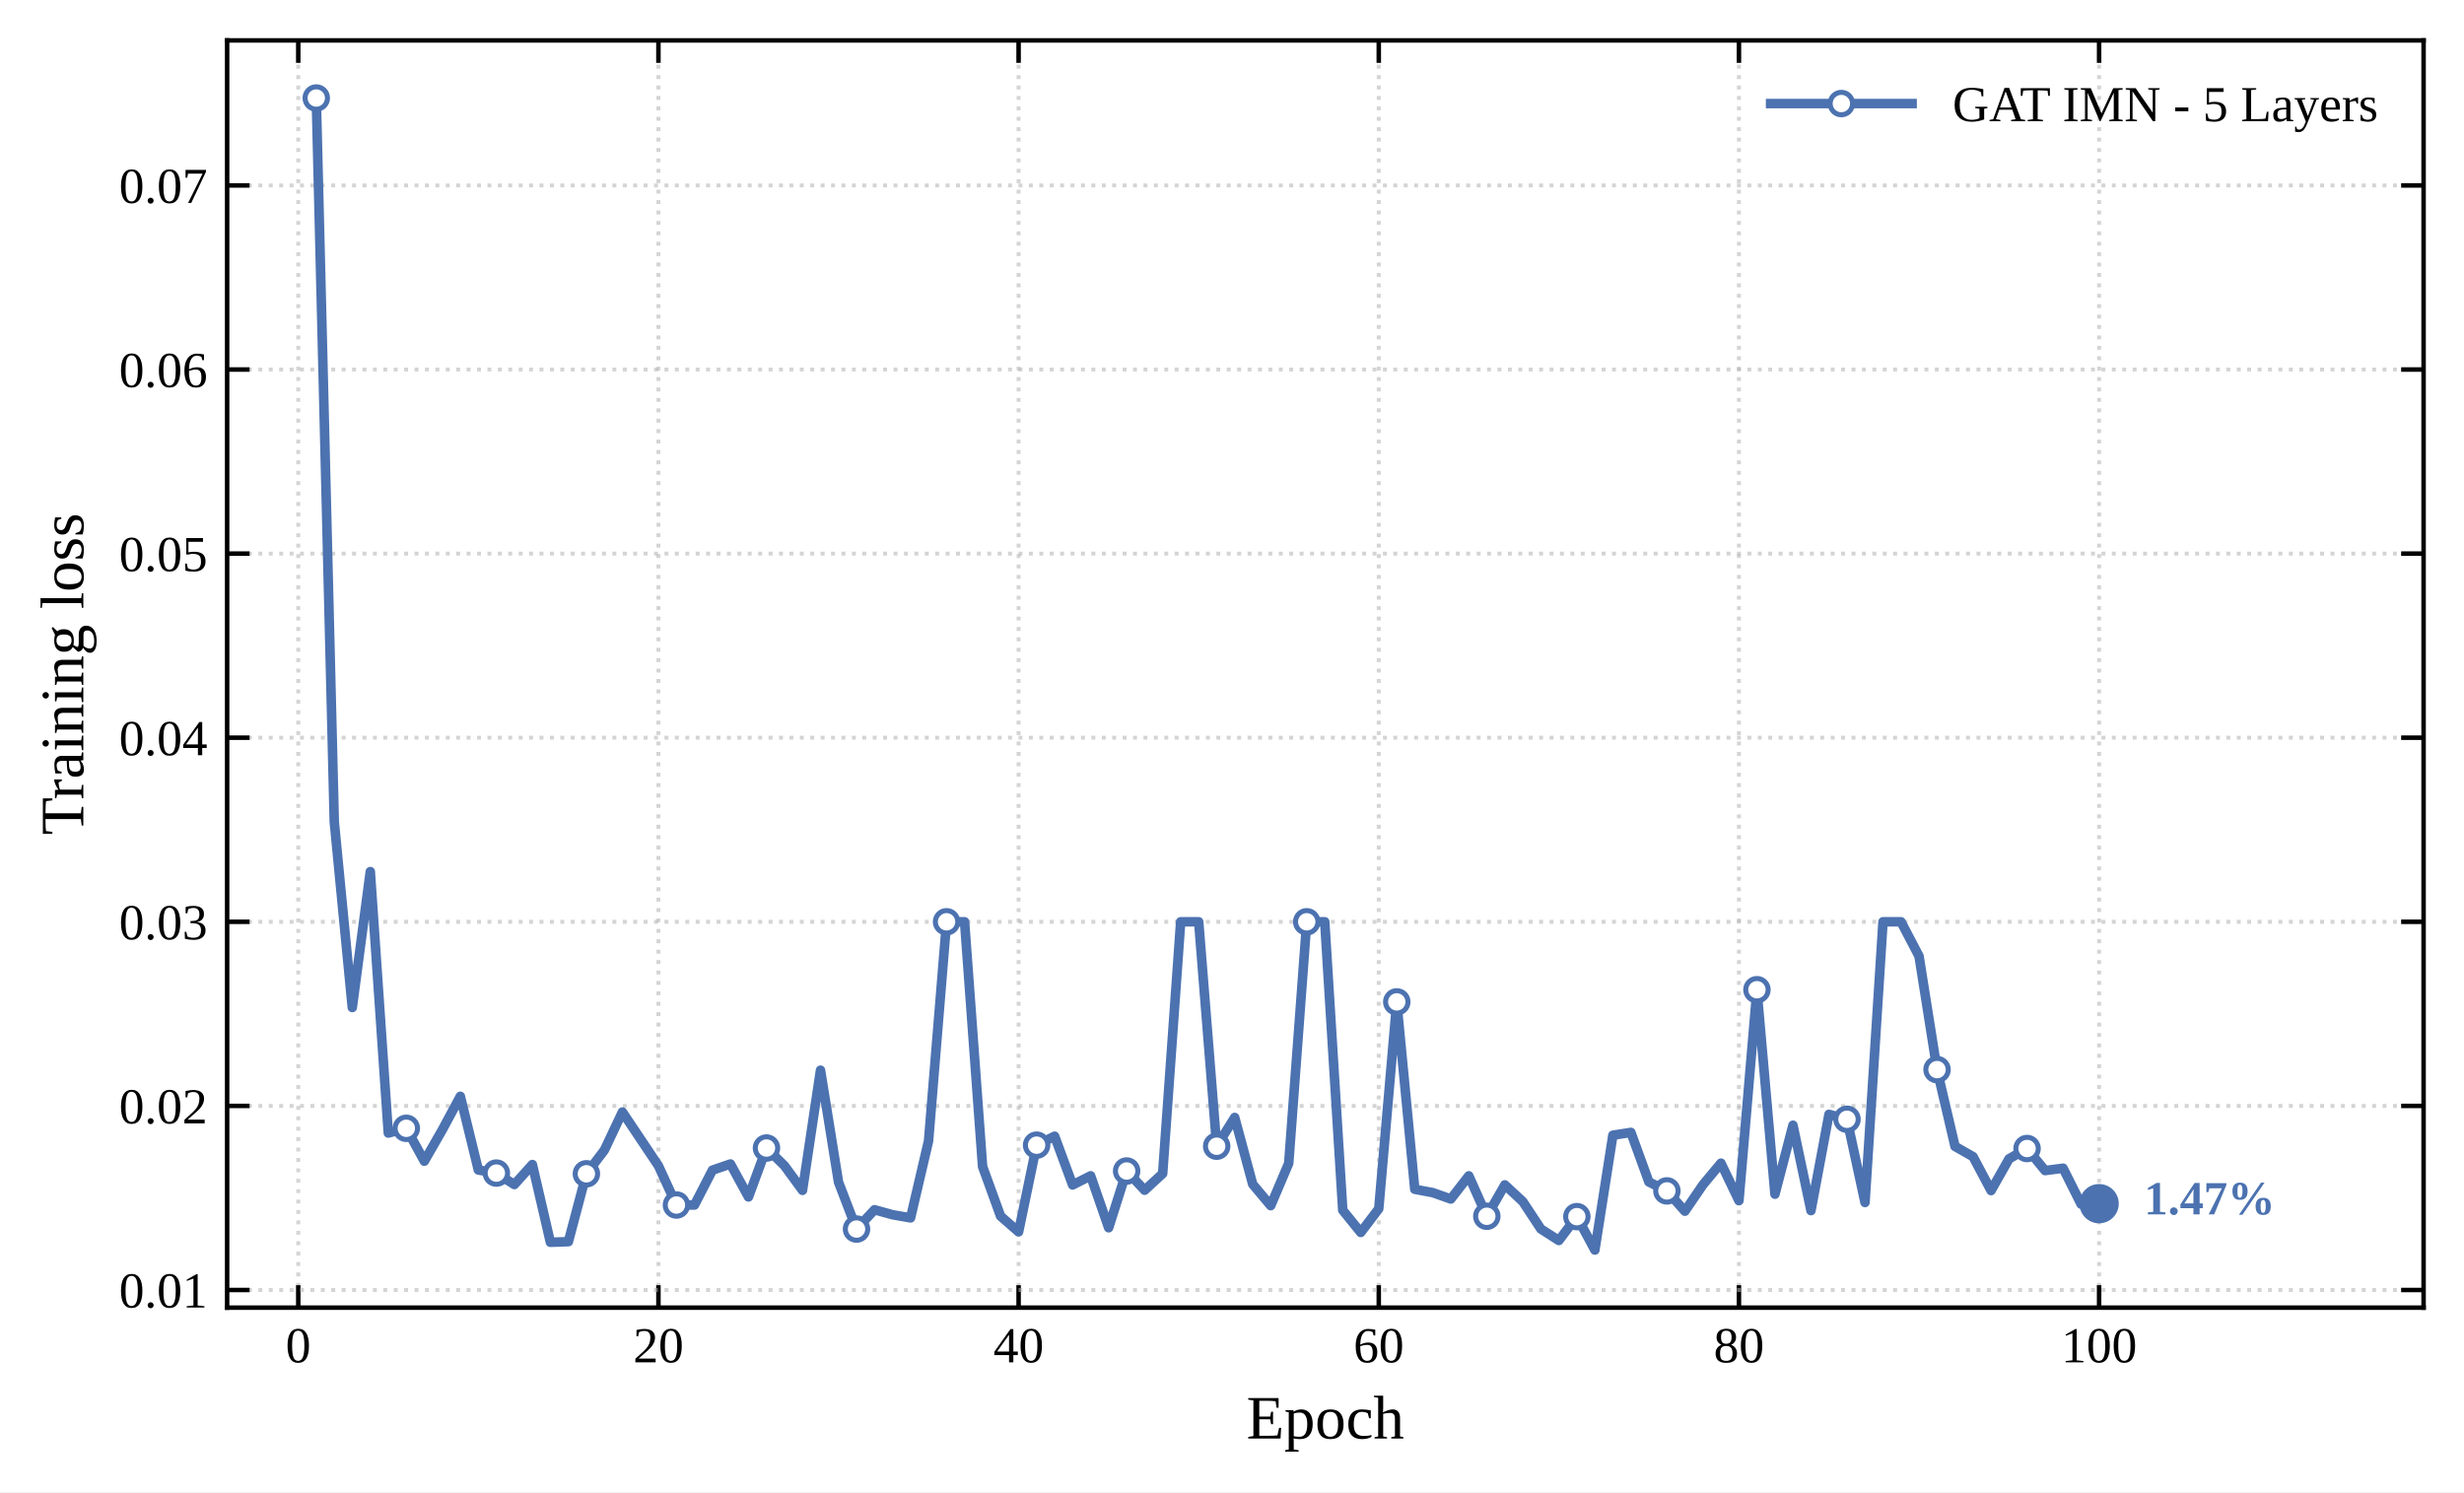
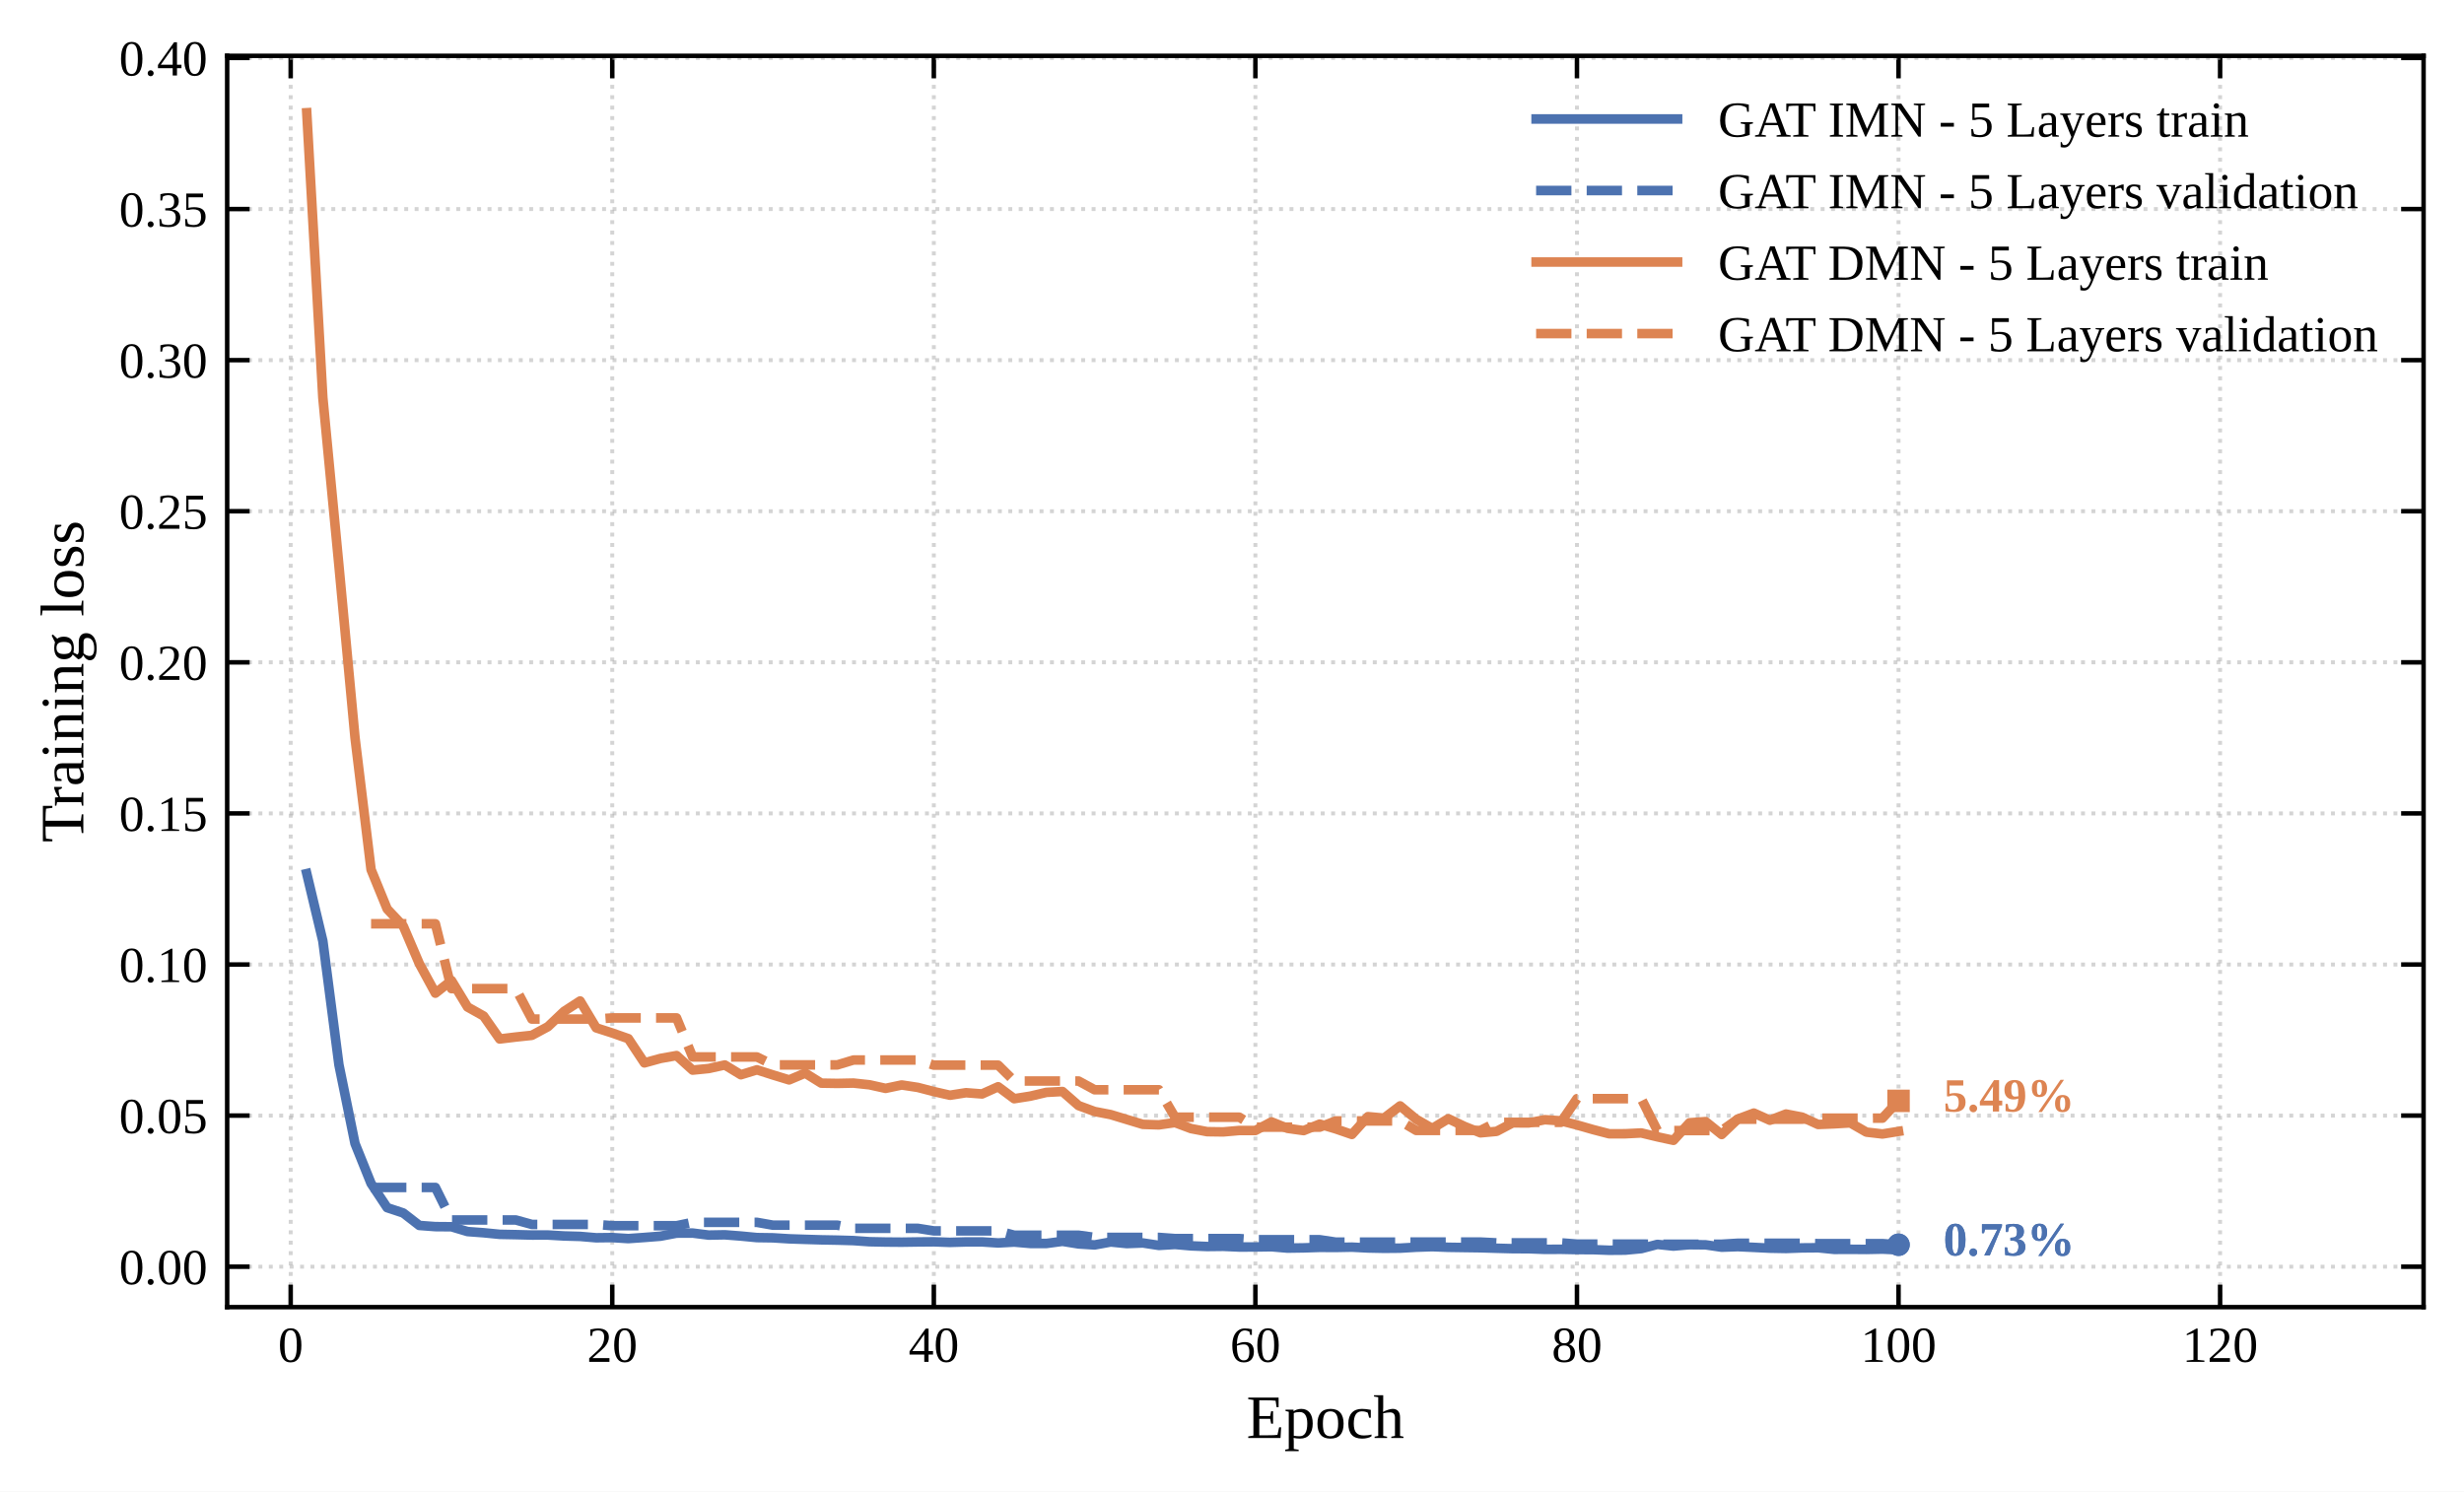
- <svg xmlns="http://www.w3.org/2000/svg" xmlns:xlink="http://www.w3.org/1999/xlink" width="438.952pt" height="265.846pt" viewBox="0 0 438.952 265.846" version="1.1">
+ <svg xmlns="http://www.w3.org/2000/svg" xmlns:xlink="http://www.w3.org/1999/xlink" width="438.862pt" height="265.71pt" viewBox="0 0 438.862 265.71" version="1.1">
  <defs>
    <style type="text/css">*{stroke-linejoin: round; stroke-linecap: butt}</style>
  </defs>
  <g id="figure_1">
    <g id="patch_1">
-       <path d="M -0 265.846  L 438.952 265.846  L 438.952 0  L -0 0  z " style="fill: #ffffff" />
+       <path d="M 0 265.71  L 438.862 265.71  L 438.862 0  L 0 0  z " style="fill: #ffffff" />
    </g>
    <g id="axes_1">
      <g id="patch_2">
-         <path d="M 40.462 232.98  L 431.752 232.98  L 431.752 7.2  L 40.462 7.2  z " style="fill: #ffffff" />
+         <path d="M 40.462 232.844  L 431.662 232.844  L 431.662 9.946  L 40.462 9.946  z " style="fill: #ffffff" />
      </g>
      <g id="matplotlib.axis_1">
        <g id="xtick_1">
          <g id="line2d_1">
-             <path d="M 53.134 232.98  L 53.134 7.2  " clip-path="url(#pbfa890a601)" style="fill: none; stroke-dasharray: 0.7,1.155; stroke-dashoffset: 0; stroke: #b0b0b0; stroke-opacity: 0.55; stroke-width: 0.7" />
+             <path d="M 51.774 232.844  L 51.774 9.946  " clip-path="url(#peb61b6c4ad)" style="fill: none; stroke-dasharray: 0.7,1.155; stroke-dashoffset: 0; stroke: #b0b0b0; stroke-opacity: 0.55; stroke-width: 0.7" />
          </g>
          <g id="line2d_2">
            <defs>
-               <path id="m869753a198" d="M 0 0  L 0 -4  " style="stroke: #000000; stroke-width: 0.8" />
+               <path id="mf5be59a8cb" d="M 0 0  L 0 -4  " style="stroke: #000000; stroke-width: 0.8" />
            </defs>
            <g>
-               <use xlink:href="#m869753a198" x="53.134" y="232.98" style="stroke: #000000; stroke-width: 0.8" />
+               <use xlink:href="#mf5be59a8cb" x="51.774" y="232.844" style="stroke: #000000; stroke-width: 0.8" />
            </g>
          </g>
          <g id="line2d_3">
            <defs>
-               <path id="m7cdd54be7b" d="M 0 0  L 0 4  " style="stroke: #000000; stroke-width: 0.8" />
+               <path id="m2166511edb" d="M 0 0  L 0 4  " style="stroke: #000000; stroke-width: 0.8" />
            </defs>
            <g>
-               <use xlink:href="#m7cdd54be7b" x="53.134" y="7.2" style="stroke: #000000; stroke-width: 0.8" />
+               <use xlink:href="#m2166511edb" x="51.774" y="9.946" style="stroke: #000000; stroke-width: 0.8" />
            </g>
          </g>
          <g id="text_1">
-             <text style="font-size: 9px; font-family: 'Times New Roman'; text-anchor: middle" x="53.134" y="242.729" transform="rotate(-0 53.13386 242.7294)">0</text>
+             <text style="font-size: 9px; font-family: 'Times New Roman'; text-anchor: middle" x="51.774" y="242.593" transform="rotate(-0 51.77353 242.5933)">0</text>
          </g>
        </g>
        <g id="xtick_2">
          <g id="line2d_4">
-             <path d="M 117.297 232.98  L 117.297 7.2  " clip-path="url(#pbfa890a601)" style="fill: none; stroke-dasharray: 0.7,1.155; stroke-dashoffset: 0; stroke: #b0b0b0; stroke-opacity: 0.55; stroke-width: 0.7" />
+             <path d="M 109.049 232.844  L 109.049 9.946  " clip-path="url(#peb61b6c4ad)" style="fill: none; stroke-dasharray: 0.7,1.155; stroke-dashoffset: 0; stroke: #b0b0b0; stroke-opacity: 0.55; stroke-width: 0.7" />
          </g>
          <g id="line2d_5">
            <g>
-               <use xlink:href="#m869753a198" x="117.297" y="232.98" style="stroke: #000000; stroke-width: 0.8" />
+               <use xlink:href="#mf5be59a8cb" x="109.049" y="232.844" style="stroke: #000000; stroke-width: 0.8" />
            </g>
          </g>
          <g id="line2d_6">
            <g>
-               <use xlink:href="#m7cdd54be7b" x="117.297" y="7.2" style="stroke: #000000; stroke-width: 0.8" />
+               <use xlink:href="#m2166511edb" x="109.049" y="9.946" style="stroke: #000000; stroke-width: 0.8" />
            </g>
          </g>
          <g id="text_2">
-             <text style="font-size: 9px; font-family: 'Times New Roman'; text-anchor: middle" x="117.297" y="242.729" transform="rotate(-0 117.2966 242.7294)">20</text>
+             <text style="font-size: 9px; font-family: 'Times New Roman'; text-anchor: middle" x="109.049" y="242.593" transform="rotate(-0 109.0485 242.5933)">20</text>
          </g>
        </g>
        <g id="xtick_3">
          <g id="line2d_7">
-             <path d="M 181.459 232.98  L 181.459 7.2  " clip-path="url(#pbfa890a601)" style="fill: none; stroke-dasharray: 0.7,1.155; stroke-dashoffset: 0; stroke: #b0b0b0; stroke-opacity: 0.55; stroke-width: 0.7" />
+             <path d="M 166.323 232.844  L 166.323 9.946  " clip-path="url(#peb61b6c4ad)" style="fill: none; stroke-dasharray: 0.7,1.155; stroke-dashoffset: 0; stroke: #b0b0b0; stroke-opacity: 0.55; stroke-width: 0.7" />
          </g>
          <g id="line2d_8">
            <g>
-               <use xlink:href="#m869753a198" x="181.459" y="232.98" style="stroke: #000000; stroke-width: 0.8" />
+               <use xlink:href="#mf5be59a8cb" x="166.323" y="232.844" style="stroke: #000000; stroke-width: 0.8" />
            </g>
          </g>
          <g id="line2d_9">
            <g>
-               <use xlink:href="#m7cdd54be7b" x="181.459" y="7.2" style="stroke: #000000; stroke-width: 0.8" />
+               <use xlink:href="#m2166511edb" x="166.323" y="9.946" style="stroke: #000000; stroke-width: 0.8" />
            </g>
          </g>
          <g id="text_3">
-             <text style="font-size: 9px; font-family: 'Times New Roman'; text-anchor: middle" x="181.459" y="242.729" transform="rotate(-0 181.4593 242.7294)">40</text>
+             <text style="font-size: 9px; font-family: 'Times New Roman'; text-anchor: middle" x="166.323" y="242.593" transform="rotate(-0 166.3235 242.5933)">40</text>
          </g>
        </g>
        <g id="xtick_4">
          <g id="line2d_10">
-             <path d="M 245.622 232.98  L 245.622 7.2  " clip-path="url(#pbfa890a601)" style="fill: none; stroke-dasharray: 0.7,1.155; stroke-dashoffset: 0; stroke: #b0b0b0; stroke-opacity: 0.55; stroke-width: 0.7" />
+             <path d="M 223.598 232.844  L 223.598 9.946  " clip-path="url(#peb61b6c4ad)" style="fill: none; stroke-dasharray: 0.7,1.155; stroke-dashoffset: 0; stroke: #b0b0b0; stroke-opacity: 0.55; stroke-width: 0.7" />
          </g>
          <g id="line2d_11">
            <g>
-               <use xlink:href="#m869753a198" x="245.622" y="232.98" style="stroke: #000000; stroke-width: 0.8" />
+               <use xlink:href="#mf5be59a8cb" x="223.598" y="232.844" style="stroke: #000000; stroke-width: 0.8" />
            </g>
          </g>
          <g id="line2d_12">
            <g>
-               <use xlink:href="#m7cdd54be7b" x="245.622" y="7.2" style="stroke: #000000; stroke-width: 0.8" />
+               <use xlink:href="#m2166511edb" x="223.598" y="9.946" style="stroke: #000000; stroke-width: 0.8" />
            </g>
          </g>
          <g id="text_4">
-             <text style="font-size: 9px; font-family: 'Times New Roman'; text-anchor: middle" x="245.622" y="242.729" transform="rotate(-0 245.6221 242.7294)">60</text>
+             <text style="font-size: 9px; font-family: 'Times New Roman'; text-anchor: middle" x="223.598" y="242.593" transform="rotate(-0 223.5985 242.5933)">60</text>
          </g>
        </g>
        <g id="xtick_5">
          <g id="line2d_13">
-             <path d="M 309.785 232.98  L 309.785 7.2  " clip-path="url(#pbfa890a601)" style="fill: none; stroke-dasharray: 0.7,1.155; stroke-dashoffset: 0; stroke: #b0b0b0; stroke-opacity: 0.55; stroke-width: 0.7" />
+             <path d="M 280.873 232.844  L 280.873 9.946  " clip-path="url(#peb61b6c4ad)" style="fill: none; stroke-dasharray: 0.7,1.155; stroke-dashoffset: 0; stroke: #b0b0b0; stroke-opacity: 0.55; stroke-width: 0.7" />
          </g>
          <g id="line2d_14">
            <g>
-               <use xlink:href="#m869753a198" x="309.785" y="232.98" style="stroke: #000000; stroke-width: 0.8" />
+               <use xlink:href="#mf5be59a8cb" x="280.873" y="232.844" style="stroke: #000000; stroke-width: 0.8" />
            </g>
          </g>
          <g id="line2d_15">
            <g>
-               <use xlink:href="#m7cdd54be7b" x="309.785" y="7.2" style="stroke: #000000; stroke-width: 0.8" />
+               <use xlink:href="#m2166511edb" x="280.873" y="9.946" style="stroke: #000000; stroke-width: 0.8" />
            </g>
          </g>
          <g id="text_5">
-             <text style="font-size: 9px; font-family: 'Times New Roman'; text-anchor: middle" x="309.785" y="242.729" transform="rotate(-0 309.7848 242.7294)">80</text>
+             <text style="font-size: 9px; font-family: 'Times New Roman'; text-anchor: middle" x="280.873" y="242.593" transform="rotate(-0 280.8734 242.5933)">80</text>
          </g>
        </g>
        <g id="xtick_6">
          <g id="line2d_16">
-             <path d="M 373.948 232.98  L 373.948 7.2  " clip-path="url(#pbfa890a601)" style="fill: none; stroke-dasharray: 0.7,1.155; stroke-dashoffset: 0; stroke: #b0b0b0; stroke-opacity: 0.55; stroke-width: 0.7" />
+             <path d="M 338.148 232.844  L 338.148 9.946  " clip-path="url(#peb61b6c4ad)" style="fill: none; stroke-dasharray: 0.7,1.155; stroke-dashoffset: 0; stroke: #b0b0b0; stroke-opacity: 0.55; stroke-width: 0.7" />
          </g>
          <g id="line2d_17">
            <g>
-               <use xlink:href="#m869753a198" x="373.948" y="232.98" style="stroke: #000000; stroke-width: 0.8" />
+               <use xlink:href="#mf5be59a8cb" x="338.148" y="232.844" style="stroke: #000000; stroke-width: 0.8" />
            </g>
          </g>
          <g id="line2d_18">
            <g>
-               <use xlink:href="#m7cdd54be7b" x="373.948" y="7.2" style="stroke: #000000; stroke-width: 0.8" />
+               <use xlink:href="#m2166511edb" x="338.148" y="9.946" style="stroke: #000000; stroke-width: 0.8" />
            </g>
          </g>
          <g id="text_6">
-             <text style="font-size: 9px; font-family: 'Times New Roman'; text-anchor: middle" x="373.948" y="242.729" transform="rotate(-0 373.9475 242.7294)">100</text>
-           </g>
-         </g>
-         <g id="text_7">
-           <text style="font-size: 11px; font-family: 'Times New Roman'; text-anchor: middle" x="236.107" y="256.293" transform="rotate(-0 236.1067 256.2927)">Epoch</text>
+             <text style="font-size: 9px; font-family: 'Times New Roman'; text-anchor: middle" x="338.148" y="242.593" transform="rotate(-0 338.1484 242.5933)">100</text>
+           </g>
+         </g>
+         <g id="xtick_7">
+           <g id="line2d_19">
+             <path d="M 395.423 232.844  L 395.423 9.946  " clip-path="url(#peb61b6c4ad)" style="fill: none; stroke-dasharray: 0.7,1.155; stroke-dashoffset: 0; stroke: #b0b0b0; stroke-opacity: 0.55; stroke-width: 0.7" />
+           </g>
+           <g id="line2d_20">
+             <g>
+               <use xlink:href="#mf5be59a8cb" x="395.423" y="232.844" style="stroke: #000000; stroke-width: 0.8" />
+             </g>
+           </g>
+           <g id="line2d_21">
+             <g>
+               <use xlink:href="#m2166511edb" x="395.423" y="9.946" style="stroke: #000000; stroke-width: 0.8" />
+             </g>
+           </g>
+           <g id="text_7">
+             <text style="font-size: 9px; font-family: 'Times New Roman'; text-anchor: middle" x="395.423" y="242.593" transform="rotate(-0 395.4234 242.5933)">120</text>
+           </g>
+         </g>
+         <g id="text_8">
+           <text style="font-size: 11px; font-family: 'Times New Roman'; text-anchor: middle" x="236.062" y="256.157" transform="rotate(-0 236.0617 256.1566)">Epoch</text>
        </g>
      </g>
      <g id="matplotlib.axis_2">
        <g id="ytick_1">
-           <g id="line2d_19">
-             <path d="M 40.462 229.832  L 431.752 229.832  " clip-path="url(#pbfa890a601)" style="fill: none; stroke-dasharray: 0.7,1.155; stroke-dashoffset: 0; stroke: #b0b0b0; stroke-opacity: 0.55; stroke-width: 0.7" />
-           </g>
-           <g id="line2d_20">
+           <g id="line2d_22">
+             <path d="M 40.462 225.639  L 431.662 225.639  " clip-path="url(#peb61b6c4ad)" style="fill: none; stroke-dasharray: 0.7,1.155; stroke-dashoffset: 0; stroke: #b0b0b0; stroke-opacity: 0.55; stroke-width: 0.7" />
+           </g>
+           <g id="line2d_23">
            <defs>
-               <path id="mde1afacbed" d="M 0 0  L 4 0  " style="stroke: #000000; stroke-width: 0.8" />
+               <path id="m63052e42a0" d="M 0 0  L 4 0  " style="stroke: #000000; stroke-width: 0.8" />
            </defs>
            <g>
-               <use xlink:href="#mde1afacbed" x="40.462" y="229.832" style="stroke: #000000; stroke-width: 0.8" />
-             </g>
-           </g>
-           <g id="line2d_21">
+               <use xlink:href="#m63052e42a0" x="40.462" y="225.639" style="stroke: #000000; stroke-width: 0.8" />
+             </g>
+           </g>
+           <g id="line2d_24">
            <defs>
-               <path id="m9dc284e1be" d="M 0 0  L -4 0  " style="stroke: #000000; stroke-width: 0.8" />
+               <path id="ma322569798" d="M 0 0  L -4 0  " style="stroke: #000000; stroke-width: 0.8" />
            </defs>
            <g>
-               <use xlink:href="#m9dc284e1be" x="431.752" y="229.832" style="stroke: #000000; stroke-width: 0.8" />
-             </g>
-           </g>
-           <g id="text_8">
-             <text style="font-size: 9px; font-family: 'Times New Roman'; text-anchor: end" x="36.962" y="232.957" transform="rotate(-0 36.96172 232.9568)">0.01</text>
+               <use xlink:href="#ma322569798" x="431.662" y="225.639" style="stroke: #000000; stroke-width: 0.8" />
+             </g>
+           </g>
+           <g id="text_9">
+             <text style="font-size: 9px; font-family: 'Times New Roman'; text-anchor: end" x="36.962" y="228.763" transform="rotate(-0 36.96172 228.7633)">0.00</text>
          </g>
        </g>
        <g id="ytick_2">
-           <g id="line2d_22">
-             <path d="M 40.462 197.033  L 431.752 197.033  " clip-path="url(#pbfa890a601)" style="fill: none; stroke-dasharray: 0.7,1.155; stroke-dashoffset: 0; stroke: #b0b0b0; stroke-opacity: 0.55; stroke-width: 0.7" />
-           </g>
-           <g id="line2d_23">
-             <g>
-               <use xlink:href="#mde1afacbed" x="40.462" y="197.033" style="stroke: #000000; stroke-width: 0.8" />
-             </g>
-           </g>
-           <g id="line2d_24">
-             <g>
-               <use xlink:href="#m9dc284e1be" x="431.752" y="197.033" style="stroke: #000000; stroke-width: 0.8" />
-             </g>
-           </g>
-           <g id="text_9">
-             <text style="font-size: 9px; font-family: 'Times New Roman'; text-anchor: end" x="36.962" y="200.158" transform="rotate(-0 36.96172 200.1577)">0.02</text>
+           <g id="line2d_25">
+             <path d="M 40.462 198.724  L 431.662 198.724  " clip-path="url(#peb61b6c4ad)" style="fill: none; stroke-dasharray: 0.7,1.155; stroke-dashoffset: 0; stroke: #b0b0b0; stroke-opacity: 0.55; stroke-width: 0.7" />
+           </g>
+           <g id="line2d_26">
+             <g>
+               <use xlink:href="#m63052e42a0" x="40.462" y="198.724" style="stroke: #000000; stroke-width: 0.8" />
+             </g>
+           </g>
+           <g id="line2d_27">
+             <g>
+               <use xlink:href="#ma322569798" x="431.662" y="198.724" style="stroke: #000000; stroke-width: 0.8" />
+             </g>
+           </g>
+           <g id="text_10">
+             <text style="font-size: 9px; font-family: 'Times New Roman'; text-anchor: end" x="36.962" y="201.849" transform="rotate(-0 36.96172 201.8491)">0.05</text>
          </g>
        </g>
        <g id="ytick_3">
-           <g id="line2d_25">
-             <path d="M 40.462 164.234  L 431.752 164.234  " clip-path="url(#pbfa890a601)" style="fill: none; stroke-dasharray: 0.7,1.155; stroke-dashoffset: 0; stroke: #b0b0b0; stroke-opacity: 0.55; stroke-width: 0.7" />
-           </g>
-           <g id="line2d_26">
-             <g>
-               <use xlink:href="#mde1afacbed" x="40.462" y="164.234" style="stroke: #000000; stroke-width: 0.8" />
-             </g>
-           </g>
-           <g id="line2d_27">
-             <g>
-               <use xlink:href="#m9dc284e1be" x="431.752" y="164.234" style="stroke: #000000; stroke-width: 0.8" />
-             </g>
-           </g>
-           <g id="text_10">
-             <text style="font-size: 9px; font-family: 'Times New Roman'; text-anchor: end" x="36.962" y="167.359" transform="rotate(-0 36.96172 167.3585)">0.03</text>
+           <g id="line2d_28">
+             <path d="M 40.462 171.81  L 431.662 171.81  " clip-path="url(#peb61b6c4ad)" style="fill: none; stroke-dasharray: 0.7,1.155; stroke-dashoffset: 0; stroke: #b0b0b0; stroke-opacity: 0.55; stroke-width: 0.7" />
+           </g>
+           <g id="line2d_29">
+             <g>
+               <use xlink:href="#m63052e42a0" x="40.462" y="171.81" style="stroke: #000000; stroke-width: 0.8" />
+             </g>
+           </g>
+           <g id="line2d_30">
+             <g>
+               <use xlink:href="#ma322569798" x="431.662" y="171.81" style="stroke: #000000; stroke-width: 0.8" />
+             </g>
+           </g>
+           <g id="text_11">
+             <text style="font-size: 9px; font-family: 'Times New Roman'; text-anchor: end" x="36.962" y="174.935" transform="rotate(-0 36.96172 174.9348)">0.10</text>
          </g>
        </g>
        <g id="ytick_4">
-           <g id="line2d_28">
-             <path d="M 40.462 131.435  L 431.752 131.435  " clip-path="url(#pbfa890a601)" style="fill: none; stroke-dasharray: 0.7,1.155; stroke-dashoffset: 0; stroke: #b0b0b0; stroke-opacity: 0.55; stroke-width: 0.7" />
-           </g>
-           <g id="line2d_29">
-             <g>
-               <use xlink:href="#mde1afacbed" x="40.462" y="131.435" style="stroke: #000000; stroke-width: 0.8" />
-             </g>
-           </g>
-           <g id="line2d_30">
-             <g>
-               <use xlink:href="#m9dc284e1be" x="431.752" y="131.435" style="stroke: #000000; stroke-width: 0.8" />
-             </g>
-           </g>
-           <g id="text_11">
-             <text style="font-size: 9px; font-family: 'Times New Roman'; text-anchor: end" x="36.962" y="134.559" transform="rotate(-0 36.96172 134.5594)">0.04</text>
+           <g id="line2d_31">
+             <path d="M 40.462 144.896  L 431.662 144.896  " clip-path="url(#peb61b6c4ad)" style="fill: none; stroke-dasharray: 0.7,1.155; stroke-dashoffset: 0; stroke: #b0b0b0; stroke-opacity: 0.55; stroke-width: 0.7" />
+           </g>
+           <g id="line2d_32">
+             <g>
+               <use xlink:href="#m63052e42a0" x="40.462" y="144.896" style="stroke: #000000; stroke-width: 0.8" />
+             </g>
+           </g>
+           <g id="line2d_33">
+             <g>
+               <use xlink:href="#ma322569798" x="431.662" y="144.896" style="stroke: #000000; stroke-width: 0.8" />
+             </g>
+           </g>
+           <g id="text_12">
+             <text style="font-size: 9px; font-family: 'Times New Roman'; text-anchor: end" x="36.962" y="148.021" transform="rotate(-0 36.96172 148.0206)">0.15</text>
          </g>
        </g>
        <g id="ytick_5">
-           <g id="line2d_31">
-             <path d="M 40.462 98.636  L 431.752 98.636  " clip-path="url(#pbfa890a601)" style="fill: none; stroke-dasharray: 0.7,1.155; stroke-dashoffset: 0; stroke: #b0b0b0; stroke-opacity: 0.55; stroke-width: 0.7" />
-           </g>
-           <g id="line2d_32">
-             <g>
-               <use xlink:href="#mde1afacbed" x="40.462" y="98.636" style="stroke: #000000; stroke-width: 0.8" />
-             </g>
-           </g>
-           <g id="line2d_33">
-             <g>
-               <use xlink:href="#m9dc284e1be" x="431.752" y="98.636" style="stroke: #000000; stroke-width: 0.8" />
-             </g>
-           </g>
-           <g id="text_12">
-             <text style="font-size: 9px; font-family: 'Times New Roman'; text-anchor: end" x="36.962" y="101.76" transform="rotate(-0 36.96172 101.7603)">0.05</text>
+           <g id="line2d_34">
+             <path d="M 40.462 117.982  L 431.662 117.982  " clip-path="url(#peb61b6c4ad)" style="fill: none; stroke-dasharray: 0.7,1.155; stroke-dashoffset: 0; stroke: #b0b0b0; stroke-opacity: 0.55; stroke-width: 0.7" />
+           </g>
+           <g id="line2d_35">
+             <g>
+               <use xlink:href="#m63052e42a0" x="40.462" y="117.982" style="stroke: #000000; stroke-width: 0.8" />
+             </g>
+           </g>
+           <g id="line2d_36">
+             <g>
+               <use xlink:href="#ma322569798" x="431.662" y="117.982" style="stroke: #000000; stroke-width: 0.8" />
+             </g>
+           </g>
+           <g id="text_13">
+             <text style="font-size: 9px; font-family: 'Times New Roman'; text-anchor: end" x="36.962" y="121.106" transform="rotate(-0 36.96172 121.1064)">0.20</text>
          </g>
        </g>
        <g id="ytick_6">
-           <g id="line2d_34">
-             <path d="M 40.462 65.837  L 431.752 65.837  " clip-path="url(#pbfa890a601)" style="fill: none; stroke-dasharray: 0.7,1.155; stroke-dashoffset: 0; stroke: #b0b0b0; stroke-opacity: 0.55; stroke-width: 0.7" />
-           </g>
-           <g id="line2d_35">
-             <g>
-               <use xlink:href="#mde1afacbed" x="40.462" y="65.837" style="stroke: #000000; stroke-width: 0.8" />
-             </g>
-           </g>
-           <g id="line2d_36">
-             <g>
-               <use xlink:href="#m9dc284e1be" x="431.752" y="65.837" style="stroke: #000000; stroke-width: 0.8" />
-             </g>
-           </g>
-           <g id="text_13">
-             <text style="font-size: 9px; font-family: 'Times New Roman'; text-anchor: end" x="36.962" y="68.961" transform="rotate(-0 36.96172 68.9612)">0.06</text>
+           <g id="line2d_37">
+             <path d="M 40.462 91.067  L 431.662 91.067  " clip-path="url(#peb61b6c4ad)" style="fill: none; stroke-dasharray: 0.7,1.155; stroke-dashoffset: 0; stroke: #b0b0b0; stroke-opacity: 0.55; stroke-width: 0.7" />
+           </g>
+           <g id="line2d_38">
+             <g>
+               <use xlink:href="#m63052e42a0" x="40.462" y="91.067" style="stroke: #000000; stroke-width: 0.8" />
+             </g>
+           </g>
+           <g id="line2d_39">
+             <g>
+               <use xlink:href="#ma322569798" x="431.662" y="91.067" style="stroke: #000000; stroke-width: 0.8" />
+             </g>
+           </g>
+           <g id="text_14">
+             <text style="font-size: 9px; font-family: 'Times New Roman'; text-anchor: end" x="36.962" y="94.192" transform="rotate(-0 36.96172 94.19211)">0.25</text>
          </g>
        </g>
        <g id="ytick_7">
-           <g id="line2d_37">
-             <path d="M 40.462 33.037  L 431.752 33.037  " clip-path="url(#pbfa890a601)" style="fill: none; stroke-dasharray: 0.7,1.155; stroke-dashoffset: 0; stroke: #b0b0b0; stroke-opacity: 0.55; stroke-width: 0.7" />
-           </g>
-           <g id="line2d_38">
-             <g>
-               <use xlink:href="#mde1afacbed" x="40.462" y="33.037" style="stroke: #000000; stroke-width: 0.8" />
-             </g>
-           </g>
-           <g id="line2d_39">
-             <g>
-               <use xlink:href="#m9dc284e1be" x="431.752" y="33.037" style="stroke: #000000; stroke-width: 0.8" />
-             </g>
-           </g>
-           <g id="text_14">
-             <text style="font-size: 9px; font-family: 'Times New Roman'; text-anchor: end" x="36.962" y="36.162" transform="rotate(-0 36.96172 36.16208)">0.07</text>
-           </g>
-         </g>
-         <g id="text_15">
-           <text style="font-size: 11px; font-family: 'Times New Roman'; text-anchor: middle" x="14.838" y="120.09" transform="rotate(-90 14.83812 120.09)">Training loss</text>
-         </g>
-       </g>
-       <g id="line2d_40">
-         <path d="M 56.342 17.463  L 59.55 146.431  L 62.758 179.506  L 65.966 155.294  L 69.175 201.871  L 72.383 201.029  L 75.591 206.886  L 78.799 201.298  L 82.007 195.328  L 85.215 208.453  L 88.423 209.006  L 91.631 211.045  L 94.84 207.482  L 98.048 221.334  L 101.256 221.221  L 104.464 209.133  L 107.672 204.91  L 110.88 198.126  L 114.088 202.92  L 117.297 207.708  L 120.505 214.696  L 123.713 214.698  L 126.921 208.481  L 130.129 207.385  L 133.337 213.256  L 136.545 204.543  L 139.754 207.701  L 142.962 212.08  L 146.17 190.678  L 149.378 210.615  L 152.586 218.978  L 155.794 215.538  L 159.002 216.428  L 162.211 216.987  L 165.419 203.269  L 168.627 164.234  L 171.835 164.234  L 175.043 207.845  L 178.251 216.677  L 181.459 219.479  L 184.667 204.032  L 187.876 202.433  L 191.084 211.118  L 194.292 209.492  L 197.5 218.742  L 200.708 208.635  L 203.916 212.058  L 207.124 209.093  L 210.333 164.234  L 213.541 164.234  L 216.749 204.219  L 219.957 199.095  L 223.165 210.995  L 226.373 214.809  L 229.581 207.262  L 232.79 164.234  L 235.998 164.234  L 239.206 215.621  L 242.414 219.584  L 245.622 215.352  L 248.83 178.504  L 252.038 211.888  L 255.246 212.491  L 258.455 213.625  L 261.663 209.5  L 264.871 216.701  L 268.079 211.107  L 271.287 214.089  L 274.495 218.956  L 277.703 221.014  L 280.912 216.767  L 284.12 222.717  L 287.328 202.265  L 290.536 201.759  L 293.744 210.581  L 296.952 212.181  L 300.16 215.794  L 303.369 211.09  L 306.577 207.236  L 309.785 213.922  L 312.993 176.337  L 316.201 212.765  L 319.409 200.481  L 322.617 215.693  L 325.825 198.545  L 329.034 199.415  L 332.242 214.245  L 335.45 164.234  L 338.658 164.234  L 341.866 170.352  L 345.074 190.569  L 348.282 204.252  L 351.491 206.079  L 354.699 212.123  L 357.907 206.459  L 361.115 204.629  L 364.323 208.555  L 367.531 208.14  L 370.739 214.534  L 373.948 214.456  " clip-path="url(#pbfa890a601)" style="fill: none; stroke: #4c72b0; stroke-width: 1.7; stroke-linecap: square" />
+           <g id="line2d_40">
+             <path d="M 40.462 64.153  L 431.662 64.153  " clip-path="url(#peb61b6c4ad)" style="fill: none; stroke-dasharray: 0.7,1.155; stroke-dashoffset: 0; stroke: #b0b0b0; stroke-opacity: 0.55; stroke-width: 0.7" />
+           </g>
+           <g id="line2d_41">
+             <g>
+               <use xlink:href="#m63052e42a0" x="40.462" y="64.153" style="stroke: #000000; stroke-width: 0.8" />
+             </g>
+           </g>
+           <g id="line2d_42">
+             <g>
+               <use xlink:href="#ma322569798" x="431.662" y="64.153" style="stroke: #000000; stroke-width: 0.8" />
+             </g>
+           </g>
+           <g id="text_15">
+             <text style="font-size: 9px; font-family: 'Times New Roman'; text-anchor: end" x="36.962" y="67.278" transform="rotate(-0 36.96172 67.27786)">0.30</text>
+           </g>
+         </g>
+         <g id="ytick_8">
+           <g id="line2d_43">
+             <path d="M 40.462 37.239  L 431.662 37.239  " clip-path="url(#peb61b6c4ad)" style="fill: none; stroke-dasharray: 0.7,1.155; stroke-dashoffset: 0; stroke: #b0b0b0; stroke-opacity: 0.55; stroke-width: 0.7" />
+           </g>
+           <g id="line2d_44">
+             <g>
+               <use xlink:href="#m63052e42a0" x="40.462" y="37.239" style="stroke: #000000; stroke-width: 0.8" />
+             </g>
+           </g>
+           <g id="line2d_45">
+             <g>
+               <use xlink:href="#ma322569798" x="431.662" y="37.239" style="stroke: #000000; stroke-width: 0.8" />
+             </g>
+           </g>
+           <g id="text_16">
+             <text style="font-size: 9px; font-family: 'Times New Roman'; text-anchor: end" x="36.962" y="40.364" transform="rotate(-0 36.96172 40.36362)">0.35</text>
+           </g>
+         </g>
+         <g id="ytick_9">
+           <g id="line2d_46">
+             <path d="M 40.462 10.325  L 431.662 10.325  " clip-path="url(#peb61b6c4ad)" style="fill: none; stroke-dasharray: 0.7,1.155; stroke-dashoffset: 0; stroke: #b0b0b0; stroke-opacity: 0.55; stroke-width: 0.7" />
+           </g>
+           <g id="line2d_47">
+             <g>
+               <use xlink:href="#m63052e42a0" x="40.462" y="10.325" style="stroke: #000000; stroke-width: 0.8" />
+             </g>
+           </g>
+           <g id="line2d_48">
+             <g>
+               <use xlink:href="#ma322569798" x="431.662" y="10.325" style="stroke: #000000; stroke-width: 0.8" />
+             </g>
+           </g>
+           <g id="text_17">
+             <text style="font-size: 9px; font-family: 'Times New Roman'; text-anchor: end" x="36.962" y="13.449" transform="rotate(-0 36.96172 13.44937)">0.40</text>
+           </g>
+         </g>
+         <g id="text_18">
+           <text style="font-size: 11px; font-family: 'Times New Roman'; text-anchor: middle" x="14.838" y="121.395" transform="rotate(-90 14.83812 121.3948)">Training loss</text>
+         </g>
+       </g>
+       <g id="line2d_49">
+         <path d="M 54.637 155.615  L 57.501 167.623  L 60.365 189.661  L 63.229 203.699  L 66.092 210.813  L 68.956 215.123  L 71.82 216.072  L 74.684 218.292  L 77.547 218.504  L 80.411 218.527  L 83.275 219.382  L 86.139 219.595  L 89.002 219.877  L 91.866 219.932  L 94.73 220.003  L 97.594 220.001  L 100.457 220.167  L 103.321 220.246  L 106.185 220.489  L 109.049 220.455  L 111.912 220.636  L 114.776 220.433  L 117.64 220.208  L 120.503 219.665  L 123.367 219.651  L 126.231 220.012  L 129.095 219.96  L 131.958 220.182  L 134.822 220.457  L 137.686 220.498  L 140.55 220.676  L 143.413 220.772  L 146.277 220.858  L 149.141 220.91  L 152.005 220.992  L 154.868 221.191  L 157.732 221.249  L 160.596 221.272  L 163.46 221.23  L 166.323 221.206  L 169.187 221.31  L 172.051 221.226  L 174.915 221.224  L 177.778 221.41  L 180.642 221.254  L 183.506 221.502  L 186.37 221.503  L 189.233 221.122  L 192.097 221.584  L 194.961 221.764  L 197.825 221.239  L 200.688 221.521  L 203.552 221.413  L 206.416 221.849  L 209.28 221.678  L 212.143 221.929  L 215.007 222.045  L 217.871 222.013  L 220.735 222.138  L 223.598 222.127  L 226.462 222.087  L 229.326 222.33  L 232.19 222.288  L 235.053 222.197  L 237.917 222.212  L 240.781 222.158  L 243.645 222.306  L 246.508 222.364  L 249.372 222.338  L 252.236 222.17  L 255.1 222.074  L 257.963 222.186  L 260.827 222.228  L 263.691 222.267  L 266.555 222.354  L 269.418 222.431  L 272.282 222.443  L 275.146 222.552  L 278.01 222.539  L 280.873 222.597  L 283.737 222.605  L 286.601 222.712  L 289.465 222.69  L 292.328 222.423  L 295.192 221.668  L 298.056 221.969  L 300.92 221.717  L 303.783 221.745  L 306.647 222.168  L 309.511 222.068  L 312.375 222.2  L 315.238 222.342  L 318.102 222.395  L 320.966 222.291  L 323.83 222.267  L 326.693 222.557  L 329.557 222.543  L 332.421 222.566  L 335.285 222.508  L 338.148 222.644  " clip-path="url(#peb61b6c4ad)" style="fill: none; stroke: #4c72b0; stroke-width: 1.7; stroke-linecap: square" />
+       </g>
+       <g id="line2d_50">
+         <path d="M 66.092 211.522  L 68.956 211.522  L 71.82 211.522  L 74.684 211.522  L 77.547 211.522  L 80.411 217.319  L 83.275 217.319  L 86.139 217.319  L 89.002 217.319  L 91.866 217.319  L 94.73 218.112  L 97.594 218.112  L 100.457 218.112  L 103.321 218.112  L 106.185 218.112  L 109.049 218.341  L 111.912 218.341  L 114.776 218.341  L 117.64 218.341  L 120.503 218.341  L 123.367 217.741  L 126.231 217.741  L 129.095 217.741  L 131.958 217.741  L 134.822 217.741  L 137.686 218.247  L 140.55 218.247  L 143.413 218.247  L 146.277 218.247  L 149.141 218.247  L 152.005 218.807  L 154.868 218.807  L 157.732 218.807  L 160.596 218.807  L 163.46 218.807  L 166.323 219.261  L 169.187 219.261  L 172.051 219.261  L 174.915 219.261  L 177.778 219.261  L 180.642 220.034  L 183.506 220.034  L 186.37 220.034  L 189.233 220.034  L 192.097 220.034  L 194.961 220.423  L 197.825 220.423  L 200.688 220.423  L 203.552 220.423  L 206.416 220.423  L 209.28 220.632  L 212.143 220.632  L 215.007 220.632  L 217.871 220.632  L 220.735 220.632  L 223.598 220.836  L 226.462 220.836  L 229.326 220.836  L 232.19 220.836  L 235.053 220.836  L 237.917 221.267  L 240.781 221.267  L 243.645 221.267  L 246.508 221.267  L 249.372 221.267  L 252.236 221.253  L 255.1 221.253  L 257.963 221.253  L 260.827 221.253  L 263.691 221.253  L 266.555 221.395  L 269.418 221.395  L 272.282 221.395  L 275.146 221.395  L 278.01 221.395  L 280.873 221.615  L 283.737 221.615  L 286.601 221.615  L 289.465 221.615  L 292.328 221.615  L 295.192 221.634  L 298.056 221.634  L 300.92 221.634  L 303.783 221.634  L 306.647 221.634  L 309.511 221.464  L 312.375 221.464  L 315.238 221.464  L 318.102 221.464  L 320.966 221.464  L 323.83 221.531  L 326.693 221.531  L 329.557 221.531  L 332.421 221.531  L 335.285 221.531  L 338.148 221.732  " clip-path="url(#peb61b6c4ad)" style="fill: none; stroke-dasharray: 6.29,2.72; stroke-dashoffset: 0; stroke: #4c72b0; stroke-width: 1.7" />
+       </g>
+       <g id="line2d_51">
+         <path d="M 54.637 20.078  L 57.501 70.858  L 60.365 100.748  L 63.229 131.39  L 66.092 154.905  L 68.956 161.916  L 71.82 164.962  L 74.684 171.655  L 77.547 176.917  L 80.411 174.664  L 83.275 179.381  L 86.139 180.987  L 89.002 185.077  L 91.866 184.73  L 94.73 184.427  L 97.594 182.887  L 100.457 180.166  L 103.321 178.307  L 106.185 183.091  L 109.049 184.013  L 111.912 185.018  L 114.776 189.336  L 117.64 188.544  L 120.503 188.032  L 123.367 190.623  L 126.231 190.338  L 129.095 189.708  L 131.958 191.448  L 134.822 190.571  L 137.686 191.49  L 140.55 192.364  L 143.413 191.159  L 146.277 192.944  L 149.141 192.991  L 152.005 192.932  L 154.868 193.239  L 157.732 193.875  L 160.596 193.27  L 163.46 193.703  L 166.323 194.445  L 169.187 195.101  L 172.051 194.651  L 174.915 194.869  L 177.778 193.585  L 180.642 195.715  L 183.506 195.262  L 186.37 194.59  L 189.233 194.435  L 192.097 196.941  L 194.961 197.996  L 197.825 198.548  L 200.688 199.418  L 203.552 200.286  L 206.416 200.376  L 209.28 199.969  L 212.143 201.042  L 215.007 201.588  L 217.871 201.629  L 220.735 201.377  L 223.598 201.378  L 226.462 199.845  L 229.326 200.996  L 232.19 201.395  L 235.053 200.239  L 237.917 201.094  L 240.781 202.08  L 243.645 198.911  L 246.508 199.172  L 249.372 196.995  L 252.236 199.372  L 255.1 201.011  L 257.963 199.281  L 260.827 200.65  L 263.691 201.795  L 266.555 201.533  L 269.418 200.021  L 272.282 200.032  L 275.146 199.458  L 278.01 199.657  L 280.873 200.395  L 283.737 201.216  L 286.601 201.961  L 289.465 201.96  L 292.328 201.817  L 295.192 202.507  L 298.056 203.128  L 300.92 200.006  L 303.783 199.792  L 306.647 202.093  L 309.511 199.347  L 312.375 198.276  L 315.238 199.554  L 318.102 198.446  L 320.966 198.995  L 323.83 200.307  L 326.693 200.19  L 329.557 200.023  L 332.421 201.667  L 335.285 202  L 338.148 201.541  " clip-path="url(#peb61b6c4ad)" style="fill: none; stroke: #dd8452; stroke-width: 1.7; stroke-linecap: square" />
+       </g>
+       <g id="line2d_52">
+         <path d="M 66.092 164.555  L 68.956 164.555  L 71.82 164.555  L 74.684 164.555  L 77.547 164.555  L 80.411 176.108  L 83.275 176.108  L 86.139 176.108  L 89.002 176.108  L 91.866 176.108  L 94.73 181.53  L 97.594 181.53  L 100.457 181.53  L 103.321 181.53  L 106.185 181.53  L 109.049 181.325  L 111.912 181.325  L 114.776 181.325  L 117.64 181.325  L 120.503 181.325  L 123.367 188.279  L 126.231 188.279  L 129.095 188.279  L 131.958 188.279  L 134.822 188.279  L 137.686 189.692  L 140.55 189.692  L 143.413 189.692  L 146.277 189.692  L 149.141 189.692  L 152.005 188.825  L 154.868 188.825  L 157.732 188.825  L 160.596 188.825  L 163.46 188.825  L 166.323 189.737  L 169.187 189.737  L 172.051 189.737  L 174.915 189.737  L 177.778 189.737  L 180.642 192.567  L 183.506 192.567  L 186.37 192.567  L 189.233 192.567  L 192.097 192.567  L 194.961 194.124  L 197.825 194.124  L 200.688 194.124  L 203.552 194.124  L 206.416 194.124  L 209.28 199.011  L 212.143 199.011  L 215.007 199.011  L 217.871 199.011  L 220.735 199.011  L 223.598 200.784  L 226.462 200.784  L 229.326 200.784  L 232.19 200.784  L 235.053 200.784  L 237.917 199.675  L 240.781 199.675  L 243.645 199.675  L 246.508 199.675  L 249.372 199.675  L 252.236 201.366  L 255.1 201.366  L 257.963 201.366  L 260.827 201.366  L 263.691 201.366  L 266.555 199.93  L 269.418 199.93  L 272.282 199.93  L 275.146 199.93  L 278.01 199.93  L 280.873 195.708  L 283.737 195.708  L 286.601 195.708  L 289.465 195.708  L 292.328 195.708  L 295.192 201.392  L 298.056 201.392  L 300.92 201.392  L 303.783 201.392  L 306.647 201.392  L 309.511 199.361  L 312.375 199.361  L 315.238 199.361  L 318.102 199.361  L 320.966 199.361  L 323.83 199.177  L 326.693 199.177  L 329.557 199.177  L 332.421 199.177  L 335.285 199.177  L 338.148 196.101  " clip-path="url(#peb61b6c4ad)" style="fill: none; stroke-dasharray: 6.29,2.72; stroke-dashoffset: 0; stroke: #dd8452; stroke-width: 1.7" />
+       </g>
+       <g id="patch_3">
+         <path d="M 40.462 232.844  L 40.462 9.946  " style="fill: none; stroke: #000000; stroke-width: 0.8; stroke-linejoin: miter; stroke-linecap: square" />
+       </g>
+       <g id="patch_4">
+         <path d="M 431.662 232.844  L 431.662 9.946  " style="fill: none; stroke: #000000; stroke-width: 0.8; stroke-linejoin: miter; stroke-linecap: square" />
+       </g>
+       <g id="patch_5">
+         <path d="M 40.462 232.844  L 431.662 232.844  " style="fill: none; stroke: #000000; stroke-width: 0.8; stroke-linejoin: miter; stroke-linecap: square" />
+       </g>
+       <g id="patch_6">
+         <path d="M 40.462 9.946  L 431.662 9.946  " style="fill: none; stroke: #000000; stroke-width: 0.8; stroke-linejoin: miter; stroke-linecap: square" />
+       </g>
+       <g id="text_19">
+         <text style="font-weight: 700; font-size: 8.5px; font-family: 'Times New Roman'; text-anchor: start; fill: #4c72b0" x="346.148" y="223.637" transform="rotate(-0 346.1484 223.6369)">0.73%</text>
+       </g>
+       <g id="text_20">
+         <text style="font-weight: 700; font-size: 8.5px; font-family: 'Times New Roman'; text-anchor: start; fill: #4c72b0" x="346.148" y="223.637" transform="rotate(-0 346.1484 223.6369)">0.73%</text>
+       </g>
+       <g id="text_21">
+         <text style="font-weight: 700; font-size: 8.5px; font-family: 'Times New Roman'; text-anchor: start; fill: #dd8452" x="346.148" y="198.007" transform="rotate(-0 346.1484 198.0066)">5.49%</text>
+       </g>
+       <g id="line2d_53">
        <defs>
-           <path id="mc95f65b2e4" d="M 0 2  C 0.53 2 1.039 1.789 1.414 1.414  C 1.789 1.039 2 0.53 2 0  C 2 -0.53 1.789 -1.039 1.414 -1.414  C 1.039 -1.789 0.53 -2 0 -2  C -0.53 -2 -1.039 -1.789 -1.414 -1.414  C -1.789 -1.039 -2 -0.53 -2 0  C -2 0.53 -1.789 1.039 -1.414 1.414  C -1.039 1.789 -0.53 2 0 2  z " style="stroke: #4c72b0; stroke-width: 0.9" />
+           <path id="mfd3c08c259" d="M 0 1.5  C 0.398 1.5 0.779 1.342 1.061 1.061  C 1.342 0.779 1.5 0.398 1.5 0  C 1.5 -0.398 1.342 -0.779 1.061 -1.061  C 0.779 -1.342 0.398 -1.5 0 -1.5  C -0.398 -1.5 -0.779 -1.342 -1.061 -1.061  C -1.342 -0.779 -1.5 -0.398 -1.5 0  C -1.5 0.398 -1.342 0.779 -1.061 1.061  C -0.779 1.342 -0.398 1.5 0 1.5  z " style="stroke: #4c72b0" />
        </defs>
-         <g clip-path="url(#pbfa890a601)">
-           <use xlink:href="#mc95f65b2e4" x="56.342" y="17.463" style="fill: #ffffff; stroke: #4c72b0; stroke-width: 0.9" />
-           <use xlink:href="#mc95f65b2e4" x="72.383" y="201.029" style="fill: #ffffff; stroke: #4c72b0; stroke-width: 0.9" />
-           <use xlink:href="#mc95f65b2e4" x="88.423" y="209.006" style="fill: #ffffff; stroke: #4c72b0; stroke-width: 0.9" />
-           <use xlink:href="#mc95f65b2e4" x="104.464" y="209.133" style="fill: #ffffff; stroke: #4c72b0; stroke-width: 0.9" />
-           <use xlink:href="#mc95f65b2e4" x="120.505" y="214.696" style="fill: #ffffff; stroke: #4c72b0; stroke-width: 0.9" />
-           <use xlink:href="#mc95f65b2e4" x="136.545" y="204.543" style="fill: #ffffff; stroke: #4c72b0; stroke-width: 0.9" />
-           <use xlink:href="#mc95f65b2e4" x="152.586" y="218.978" style="fill: #ffffff; stroke: #4c72b0; stroke-width: 0.9" />
-           <use xlink:href="#mc95f65b2e4" x="168.627" y="164.234" style="fill: #ffffff; stroke: #4c72b0; stroke-width: 0.9" />
-           <use xlink:href="#mc95f65b2e4" x="184.667" y="204.032" style="fill: #ffffff; stroke: #4c72b0; stroke-width: 0.9" />
-           <use xlink:href="#mc95f65b2e4" x="200.708" y="208.635" style="fill: #ffffff; stroke: #4c72b0; stroke-width: 0.9" />
-           <use xlink:href="#mc95f65b2e4" x="216.749" y="204.219" style="fill: #ffffff; stroke: #4c72b0; stroke-width: 0.9" />
-           <use xlink:href="#mc95f65b2e4" x="232.79" y="164.234" style="fill: #ffffff; stroke: #4c72b0; stroke-width: 0.9" />
-           <use xlink:href="#mc95f65b2e4" x="248.83" y="178.504" style="fill: #ffffff; stroke: #4c72b0; stroke-width: 0.9" />
-           <use xlink:href="#mc95f65b2e4" x="264.871" y="216.701" style="fill: #ffffff; stroke: #4c72b0; stroke-width: 0.9" />
-           <use xlink:href="#mc95f65b2e4" x="280.912" y="216.767" style="fill: #ffffff; stroke: #4c72b0; stroke-width: 0.9" />
-           <use xlink:href="#mc95f65b2e4" x="296.952" y="212.181" style="fill: #ffffff; stroke: #4c72b0; stroke-width: 0.9" />
-           <use xlink:href="#mc95f65b2e4" x="312.993" y="176.337" style="fill: #ffffff; stroke: #4c72b0; stroke-width: 0.9" />
-           <use xlink:href="#mc95f65b2e4" x="329.034" y="199.415" style="fill: #ffffff; stroke: #4c72b0; stroke-width: 0.9" />
-           <use xlink:href="#mc95f65b2e4" x="345.074" y="190.569" style="fill: #ffffff; stroke: #4c72b0; stroke-width: 0.9" />
-           <use xlink:href="#mc95f65b2e4" x="361.115" y="204.629" style="fill: #ffffff; stroke: #4c72b0; stroke-width: 0.9" />
-         </g>
-       </g>
-       <g id="patch_3">
-         <path d="M 40.462 232.98  L 40.462 7.2  " style="fill: none; stroke: #000000; stroke-width: 0.8; stroke-linejoin: miter; stroke-linecap: square" />
-       </g>
-       <g id="patch_4">
-         <path d="M 431.752 232.98  L 431.752 7.2  " style="fill: none; stroke: #000000; stroke-width: 0.8; stroke-linejoin: miter; stroke-linecap: square" />
-       </g>
-       <g id="patch_5">
-         <path d="M 40.462 232.98  L 431.752 232.98  " style="fill: none; stroke: #000000; stroke-width: 0.8; stroke-linejoin: miter; stroke-linecap: square" />
-       </g>
-       <g id="patch_6">
-         <path d="M 40.462 7.2  L 431.752 7.2  " style="fill: none; stroke: #000000; stroke-width: 0.8; stroke-linejoin: miter; stroke-linecap: square" />
-       </g>
-       <g id="text_16">
-         <text style="font-weight: 700; font-size: 8.5px; font-family: 'Times New Roman'; text-anchor: start; fill: #4c72b0" x="381.948" y="216.361" transform="rotate(-0 381.9475 216.3611)">1.47%</text>
-       </g>
-       <g id="line2d_41">
+         <g clip-path="url(#peb61b6c4ad)">
+           <use xlink:href="#mfd3c08c259" x="338.148" y="221.732" style="fill: #4c72b0; stroke: #4c72b0" />
+         </g>
+       </g>
+       <g id="line2d_54">
+         <g clip-path="url(#peb61b6c4ad)">
+           <use xlink:href="#mfd3c08c259" x="338.148" y="221.732" style="fill: #4c72b0; stroke: #4c72b0" />
+         </g>
+       </g>
+       <g id="line2d_55">
        <defs>
-           <path id="m84aea85bf9" d="M 0 3  C 0.796 3 1.559 2.684 2.121 2.121  C 2.684 1.559 3 0.796 3 0  C 3 -0.796 2.684 -1.559 2.121 -2.121  C 1.559 -2.684 0.796 -3 0 -3  C -0.796 -3 -1.559 -2.684 -2.121 -2.121  C -2.684 -1.559 -3 -0.796 -3 0  C -3 0.796 -2.684 1.559 -2.121 2.121  C -1.559 2.684 -0.796 3 0 3  z " style="stroke: #4c72b0" />
+           <path id="medb876089c" d="M -1.5 1.5  L 1.5 1.5  L 1.5 -1.5  L -1.5 -1.5  z " style="stroke: #dd8452; stroke-linejoin: miter" />
        </defs>
-         <g clip-path="url(#pbfa890a601)">
-           <use xlink:href="#m84aea85bf9" x="373.948" y="214.456" style="fill: #4c72b0; stroke: #4c72b0" />
+         <g clip-path="url(#peb61b6c4ad)">
+           <use xlink:href="#medb876089c" x="338.148" y="196.101" style="fill: #dd8452; stroke: #dd8452; stroke-linejoin: miter" />
        </g>
      </g>
      <g id="legend_1">
-         <g id="line2d_42">
-           <path d="M 315.431 18.45  L 328.031 18.45  L 340.631 18.45  " style="fill: none; stroke: #4c72b0; stroke-width: 1.7; stroke-linecap: square" />
-           <g>
-             <use xlink:href="#mc95f65b2e4" x="328.031" y="18.45" style="fill: #ffffff; stroke: #4c72b0; stroke-width: 0.9" />
-           </g>
-         </g>
-         <g id="text_17">
-           <text style="font-size: 9px; font-family: 'Times New Roman'; text-anchor: start" x="347.831" y="21.6" transform="rotate(-0 347.8309 21.6)">GAT IMN - 5 Layers</text>
+         <g id="line2d_56">
+           <path d="M 273.596 21.196  L 286.196 21.196  L 298.796 21.196  " style="fill: none; stroke: #4c72b0; stroke-width: 1.7; stroke-linecap: square" />
+         </g>
+         <g id="text_22">
+           <text style="font-size: 9px; font-family: 'Times New Roman'; text-anchor: start" x="305.996" y="24.346" transform="rotate(-0 305.9964 24.34579)">GAT IMN - 5 Layers train</text>
+         </g>
+         <g id="line2d_57">
+           <path d="M 273.596 33.938  L 286.196 33.938  L 298.796 33.938  " style="fill: none; stroke-dasharray: 6.29,2.72; stroke-dashoffset: 0; stroke: #4c72b0; stroke-width: 1.7" />
+         </g>
+         <g id="text_23">
+           <text style="font-size: 9px; font-family: 'Times New Roman'; text-anchor: start" x="305.996" y="37.088" transform="rotate(-0 305.9964 37.08782)">GAT IMN - 5 Layers validation</text>
+         </g>
+         <g id="line2d_58">
+           <path d="M 273.596 46.68  L 286.196 46.68  L 298.796 46.68  " style="fill: none; stroke: #dd8452; stroke-width: 1.7; stroke-linecap: square" />
+         </g>
+         <g id="text_24">
+           <text style="font-size: 9px; font-family: 'Times New Roman'; text-anchor: start" x="305.996" y="49.83" transform="rotate(-0 305.9964 49.82985)">GAT DMN - 5 Layers train</text>
+         </g>
+         <g id="line2d_59">
+           <path d="M 273.596 59.422  L 286.196 59.422  L 298.796 59.422  " style="fill: none; stroke-dasharray: 6.29,2.72; stroke-dashoffset: 0; stroke: #dd8452; stroke-width: 1.7" />
+         </g>
+         <g id="text_25">
+           <text style="font-size: 9px; font-family: 'Times New Roman'; text-anchor: start" x="305.996" y="62.572" transform="rotate(-0 305.9964 62.57188)">GAT DMN - 5 Layers validation</text>
        </g>
      </g>
    </g>
  </g>
  <defs>
-     <clipPath id="pbfa890a601">
-       <rect x="40.462" y="7.2" width="391.29" height="225.78" />
+     <clipPath id="peb61b6c4ad">
+       <rect x="40.462" y="9.946" width="391.2" height="222.898" />
    </clipPath>
  </defs>
</svg>
